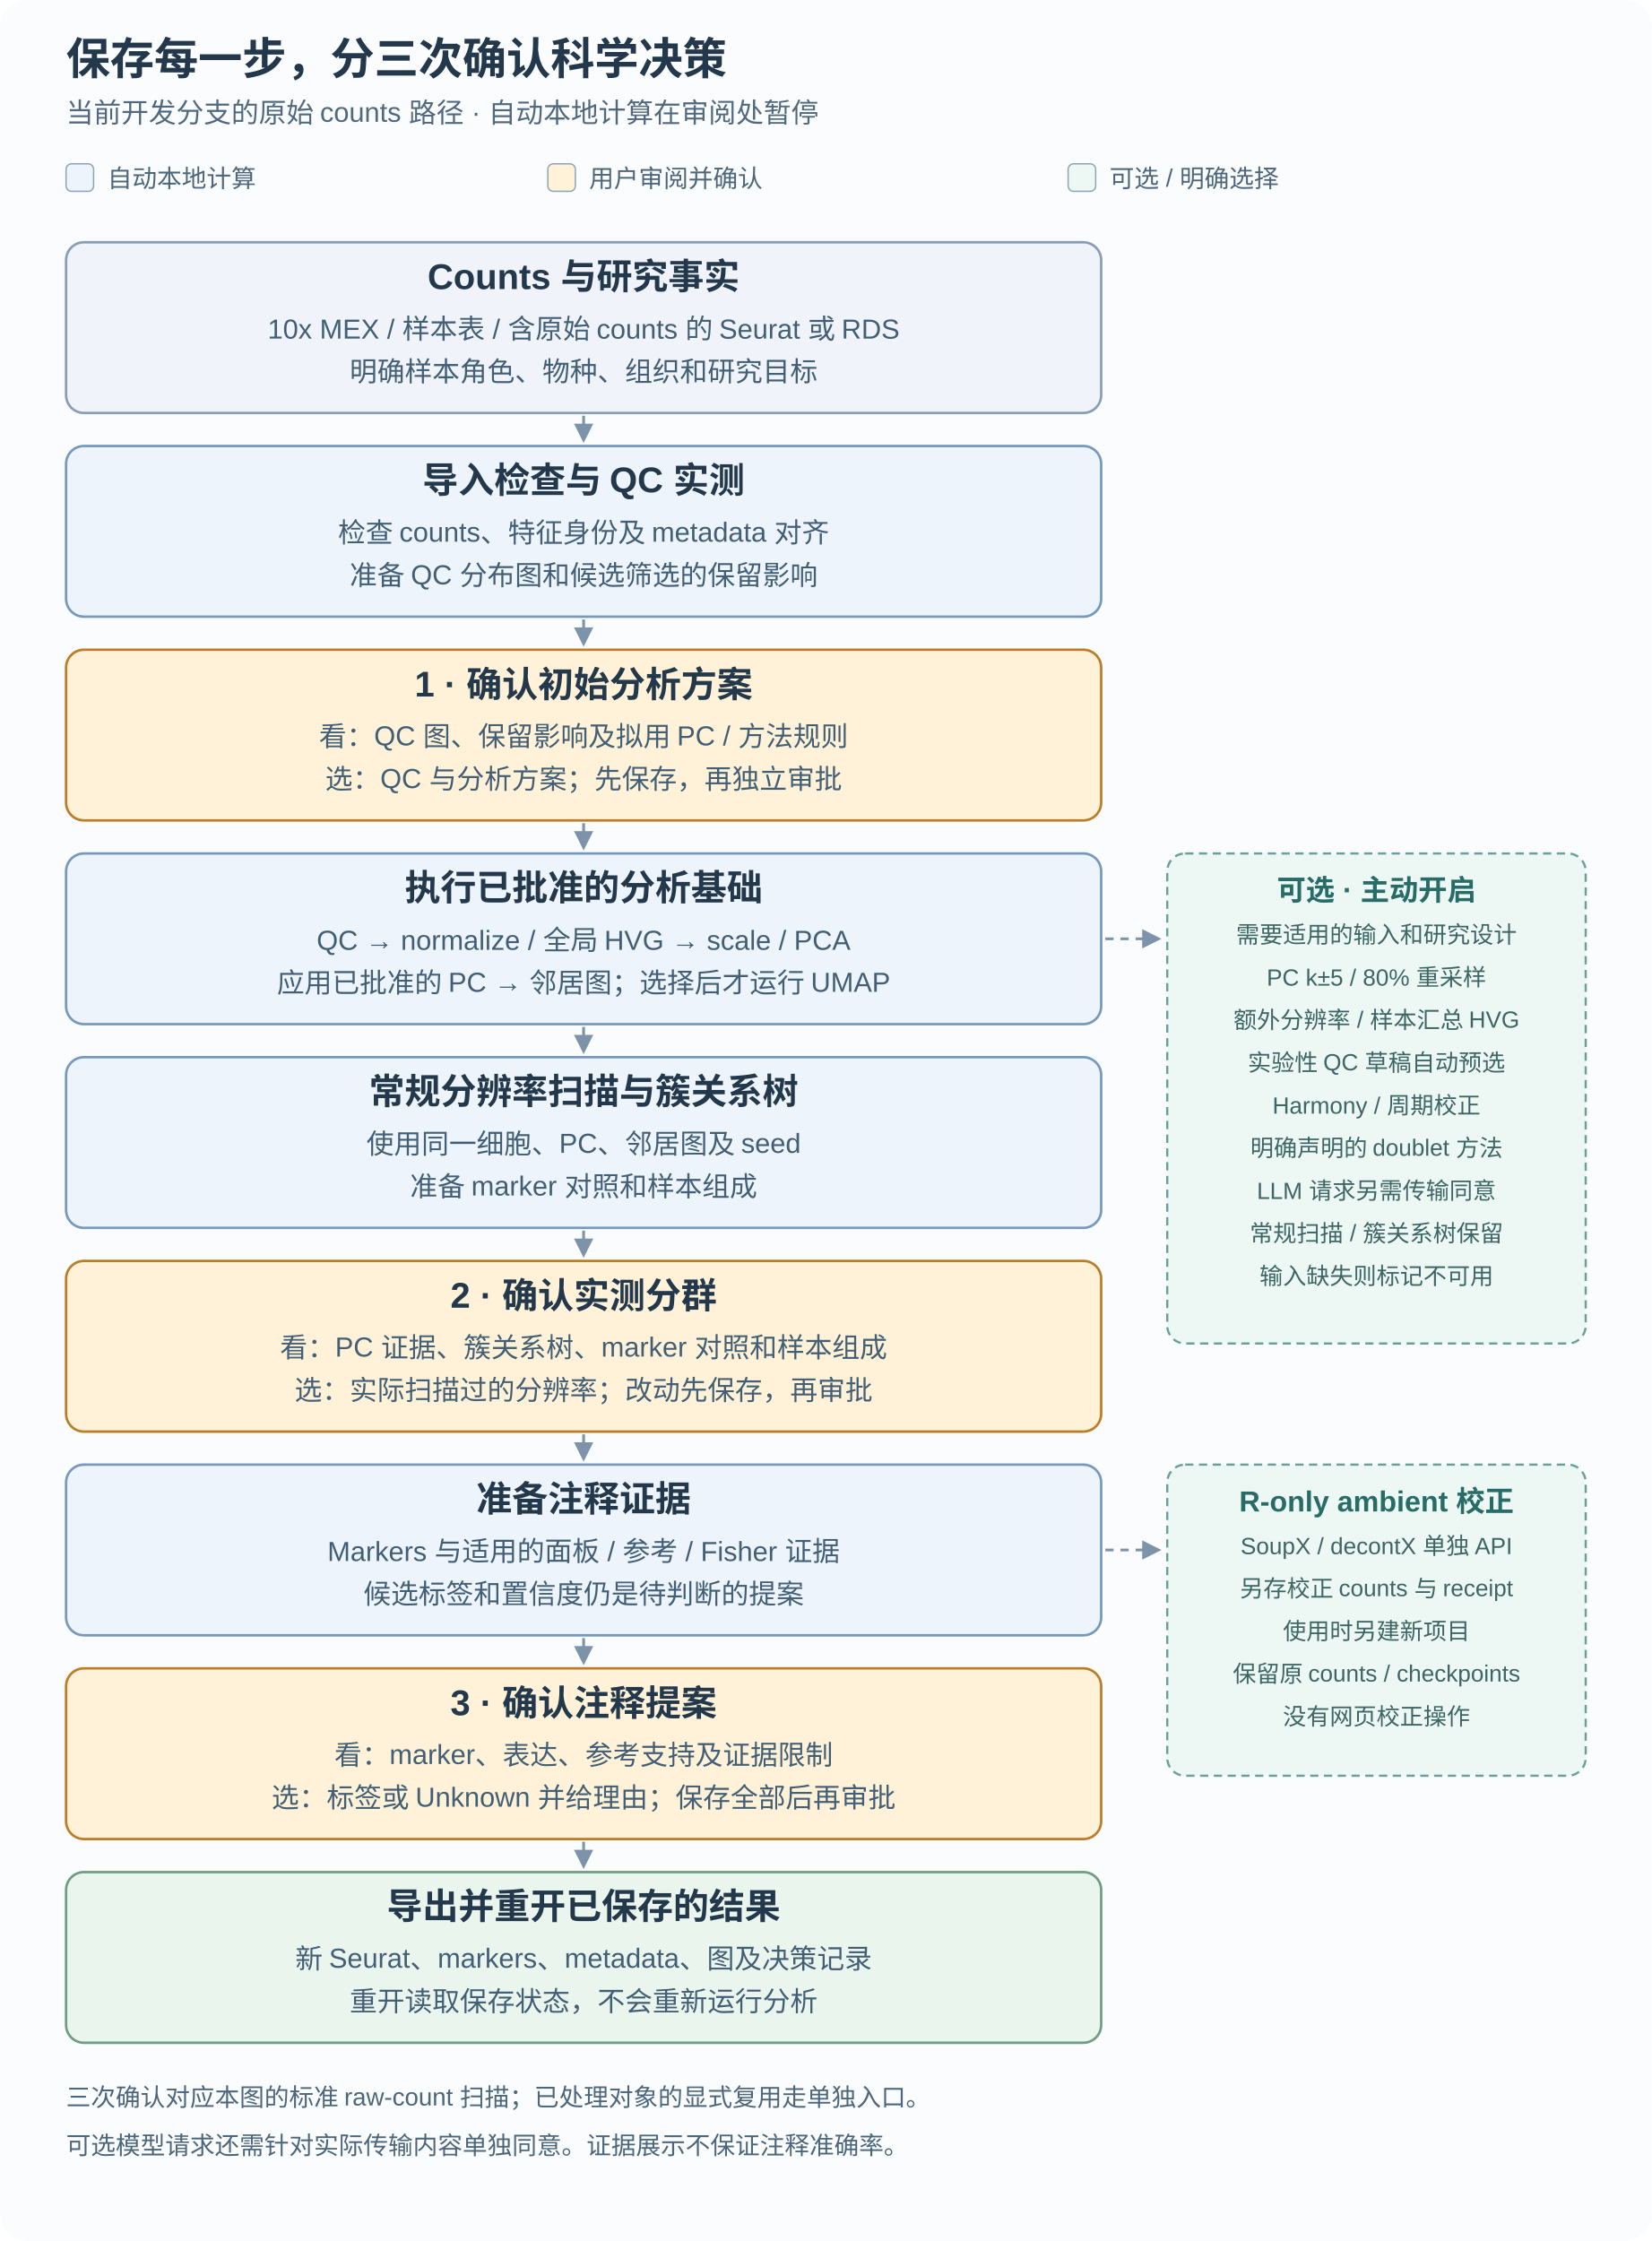
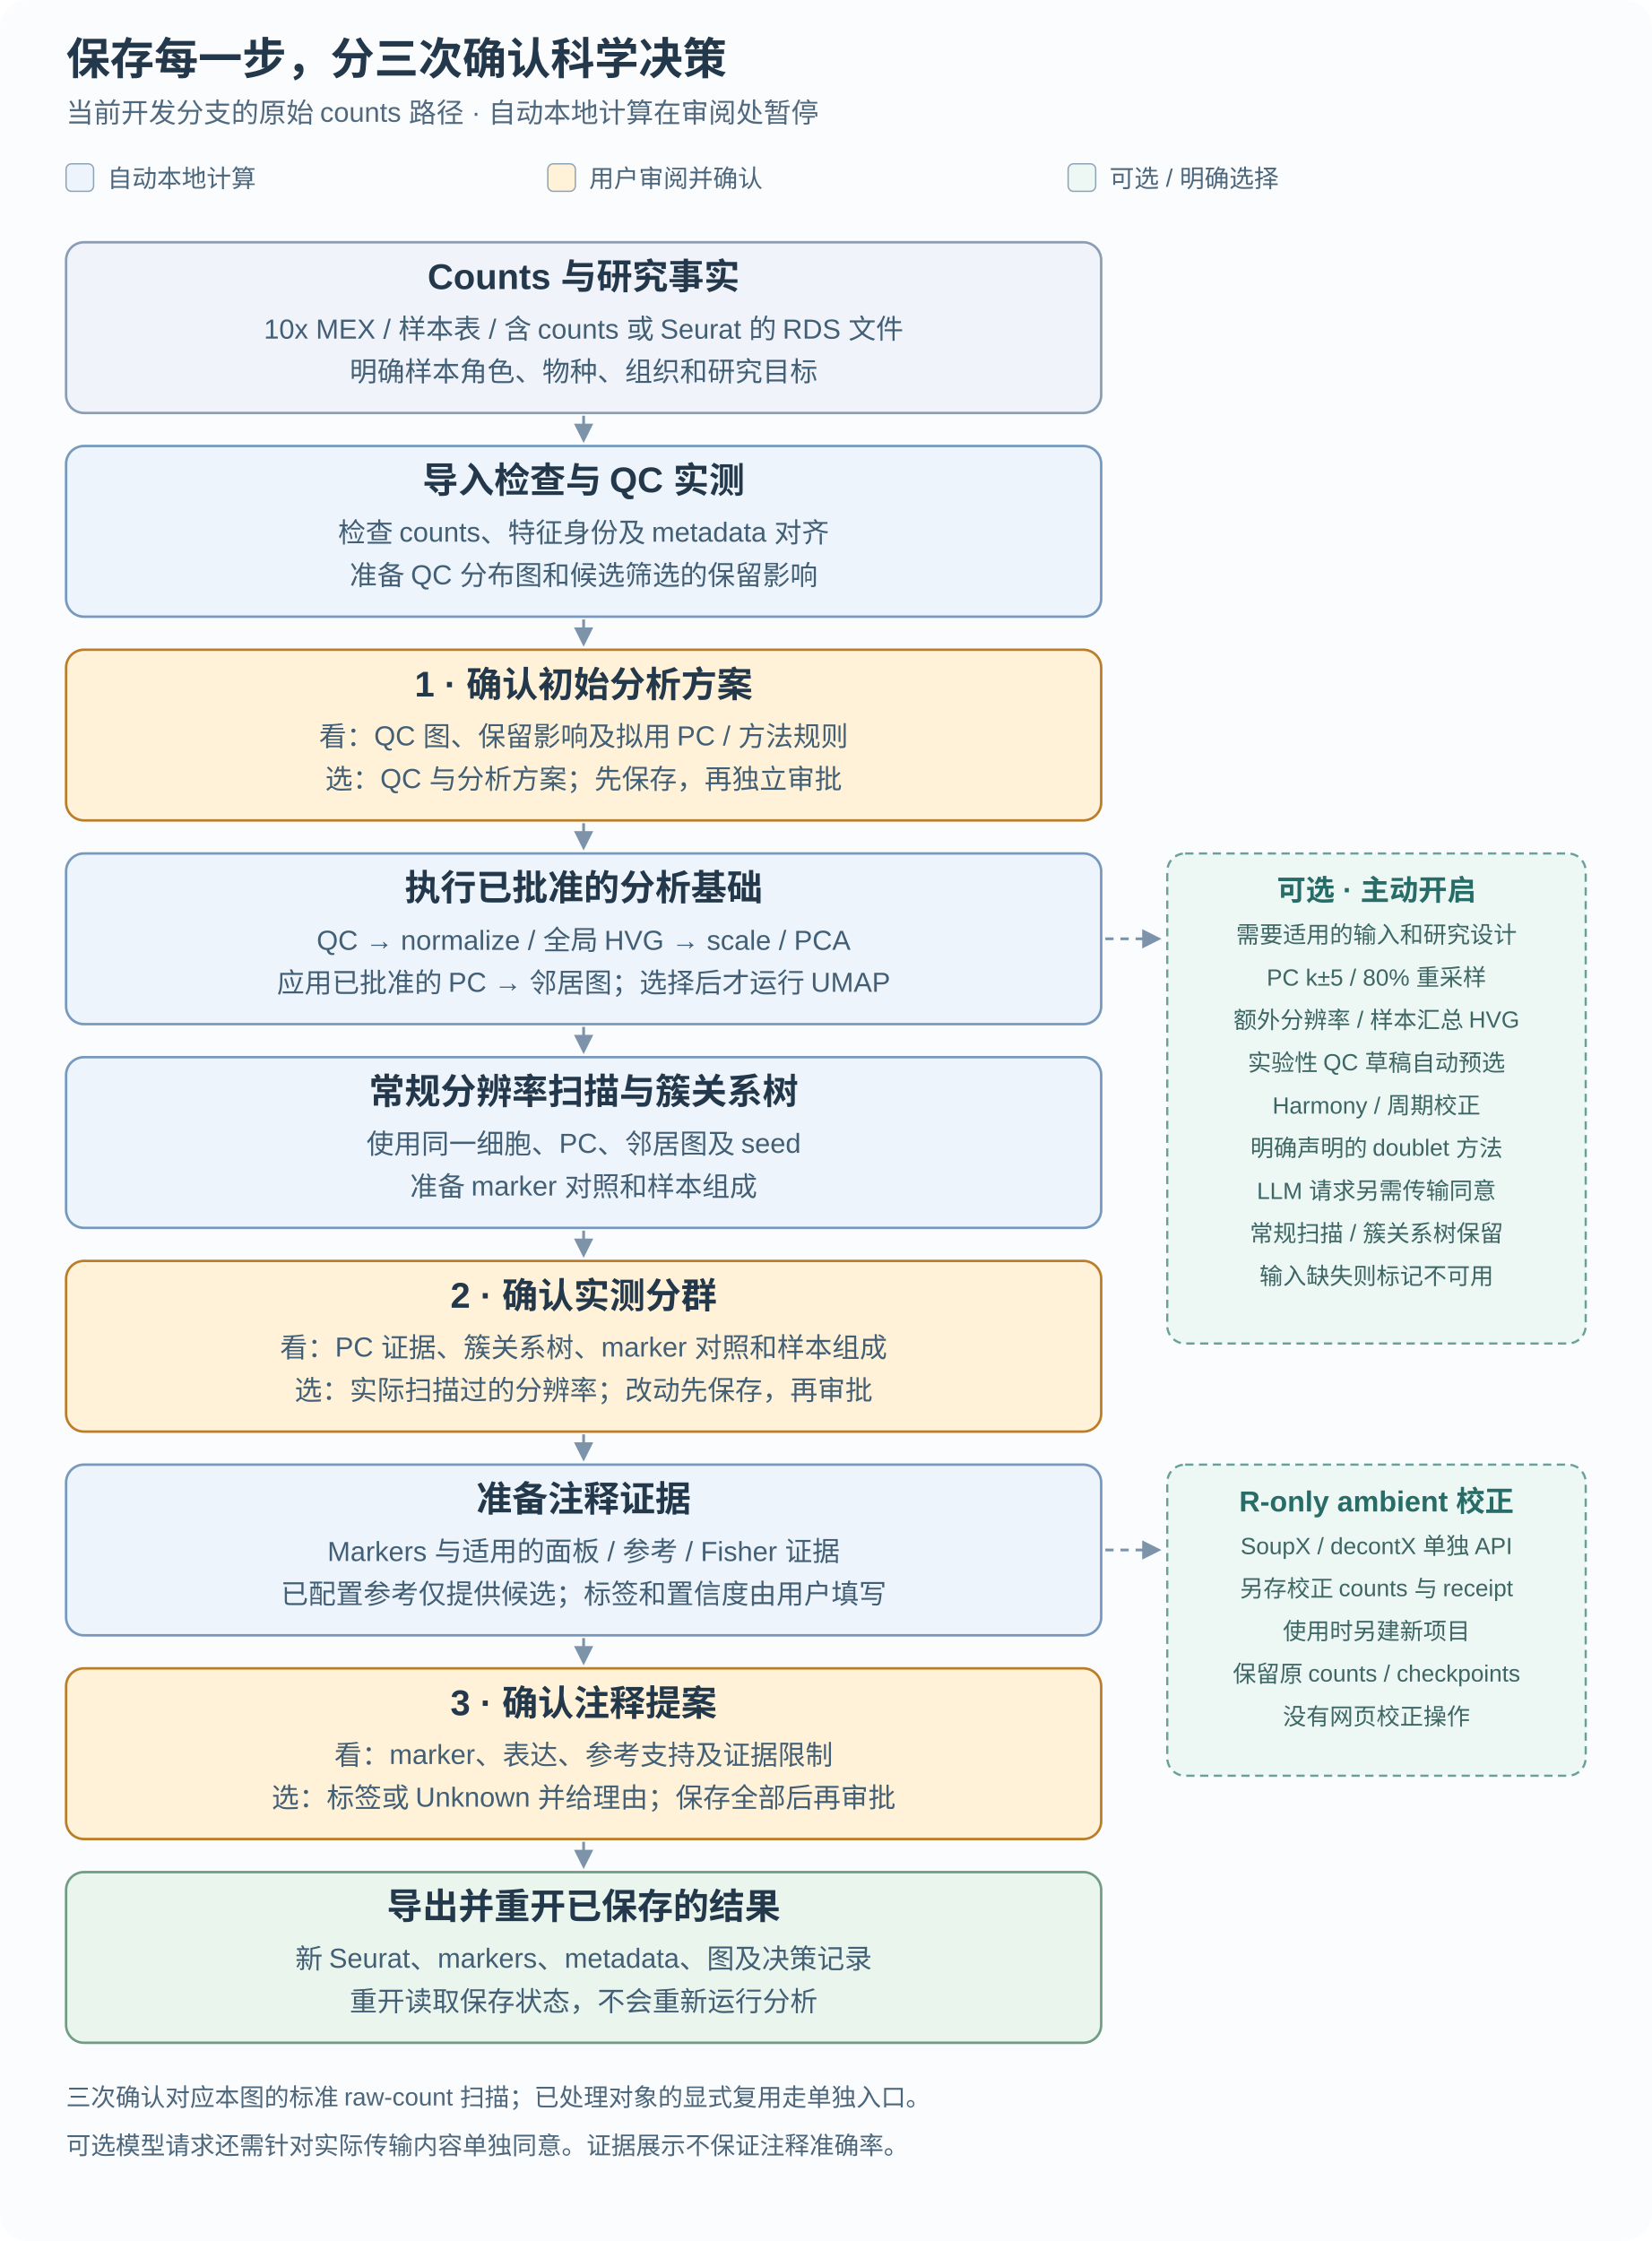
<svg xmlns="http://www.w3.org/2000/svg" width="1200" height="1628" viewBox="0 0 1200 1628" xml:lang="zh-CN" role="img" aria-labelledby="title desc">
  <defs>
    <marker id="arrow" viewBox="0 0 10 10" refX="8" refY="5" markerWidth="7" markerHeight="7" orient="auto-start-reverse">
      <path d="M0 0 L10 5 L0 10 z" fill="#7c93a9" />
    </marker>
  </defs>
  <style>text{font-family:Arial,"PingFang SC","Noto Sans CJK SC","Microsoft YaHei",sans-serif;fill:#23384b}.title{font-size:32px;font-weight:700}.subtitle{font-size:20px;fill:#51697e}.node-title{font-size:26px;font-weight:650}.node-detail{font-size:20px;fill:#425f75}.small{font-size:18px;fill:#4c667b}.side-title{font-size:21px;font-weight:650;fill:#286c67}.side-detail{font-size:17px;fill:#3d6664}</style>
  <rect width="1200" height="1628" rx="20" fill="#fbfcfe" />
  <text x="48" y="54" class="title" text-anchor="start">保存每一步，分三次确认科学决策</text>
  <text x="48" y="89" class="subtitle" text-anchor="start">当前开发分支的原始 counts 路径 · 自动本地计算在审阅处暂停</text>
  <rect x="48" y="119" width="20" height="20" rx="4" fill="#edf4fc" stroke="#8ea5b7" />
  <text x="78" y="136" class="small" text-anchor="start">自动本地计算</text>
  <rect x="398" y="119" width="20" height="20" rx="4" fill="#fff2d8" stroke="#8ea5b7" />
  <text x="428" y="136" class="small" text-anchor="start">用户审阅并确认</text>
  <rect x="776" y="119" width="20" height="20" rx="4" fill="#edf8f5" stroke="#8ea5b7" />
  <text x="806" y="136" class="small" text-anchor="start">可选 / 明确选择</text>
  <g id="input" data-box="input" data-kind="input">
    <rect x="48" y="176" width="752" height="124" rx="13" fill="#f0f4fa" stroke="#899eb6" stroke-width="1.8" />
    <text x="424.0" y="210" class="node-title" text-anchor="middle">Counts 与研究事实</text>
-     <text x="424.0" y="246" class="node-detail" text-anchor="middle">10x MEX / 样本表 / 含原始 counts 的 Seurat 或 RDS</text>
+     <text x="424.0" y="246" class="node-detail" text-anchor="middle">10x MEX / 样本表 / 含 counts 或 Seurat 的 RDS 文件</text>
    <text x="424.0" y="277" class="node-detail" text-anchor="middle">明确样本角色、物种、组织和研究目标</text>
  </g>
  <path d="M424.0 302 L424.0 319" fill="none" stroke="#7c93a9" stroke-width="2" marker-end="url(#arrow)" />
  <g id="qc-evidence" data-box="qc-evidence" data-kind="auto">
    <rect x="48" y="324" width="752" height="124" rx="13" fill="#edf4fc" stroke="#7699bd" stroke-width="1.8" />
    <text x="424.0" y="358" class="node-title" text-anchor="middle">导入检查与 QC 实测</text>
    <text x="424.0" y="394" class="node-detail" text-anchor="middle">检查 counts、特征身份及 metadata 对齐</text>
    <text x="424.0" y="425" class="node-detail" text-anchor="middle">准备 QC 分布图和候选筛选的保留影响</text>
  </g>
  <path d="M424.0 450 L424.0 467" fill="none" stroke="#7c93a9" stroke-width="2" marker-end="url(#arrow)" />
  <g id="gate-strategy" data-box="gate-strategy" data-kind="author">
    <rect x="48" y="472" width="752" height="124" rx="13" fill="#fff2d8" stroke="#bb7d28" stroke-width="1.8" />
    <text x="424.0" y="506" class="node-title" text-anchor="middle">1 · 确认初始分析方案</text>
    <text x="424.0" y="542" class="node-detail" text-anchor="middle">看：QC 图、保留影响及拟用 PC / 方法规则</text>
    <text x="424.0" y="573" class="node-detail" text-anchor="middle">选：QC 与分析方案；先保存，再独立审批</text>
  </g>
  <path d="M424.0 598 L424.0 615" fill="none" stroke="#7c93a9" stroke-width="2" marker-end="url(#arrow)" />
  <g id="foundation" data-box="foundation" data-kind="auto">
    <rect x="48" y="620" width="752" height="124" rx="13" fill="#edf4fc" stroke="#7699bd" stroke-width="1.8" />
    <text x="424.0" y="654" class="node-title" text-anchor="middle">执行已批准的分析基础</text>
    <text x="424.0" y="690" class="node-detail" text-anchor="middle">QC → normalize / 全局 HVG → scale / PCA</text>
    <text x="424.0" y="721" class="node-detail" text-anchor="middle">应用已批准的 PC → 邻居图；选择后才运行 UMAP</text>
  </g>
  <path d="M424.0 746 L424.0 763" fill="none" stroke="#7c93a9" stroke-width="2" marker-end="url(#arrow)" />
  <g id="ordinary-scan" data-box="ordinary-scan" data-kind="auto">
    <rect x="48" y="768" width="752" height="124" rx="13" fill="#edf4fc" stroke="#7699bd" stroke-width="1.8" />
    <text x="424.0" y="802" class="node-title" text-anchor="middle">常规分辨率扫描与簇关系树</text>
    <text x="424.0" y="838" class="node-detail" text-anchor="middle">使用同一细胞、PC、邻居图及 seed</text>
    <text x="424.0" y="869" class="node-detail" text-anchor="middle">准备 marker 对照和样本组成</text>
  </g>
  <path d="M424.0 894 L424.0 911" fill="none" stroke="#7c93a9" stroke-width="2" marker-end="url(#arrow)" />
  <g id="gate-clusters" data-box="gate-clusters" data-kind="author">
    <rect x="48" y="916" width="752" height="124" rx="13" fill="#fff2d8" stroke="#bb7d28" stroke-width="1.8" />
    <text x="424.0" y="950" class="node-title" text-anchor="middle">2 · 确认实测分群</text>
    <text x="424.0" y="986" class="node-detail" text-anchor="middle">看：PC 证据、簇关系树、marker 对照和样本组成</text>
    <text x="424.0" y="1017" class="node-detail" text-anchor="middle">选：实际扫描过的分辨率；改动先保存，再审批</text>
  </g>
  <path d="M424.0 1042 L424.0 1059" fill="none" stroke="#7c93a9" stroke-width="2" marker-end="url(#arrow)" />
  <g id="annotation-evidence" data-box="annotation-evidence" data-kind="auto">
    <rect x="48" y="1064" width="752" height="124" rx="13" fill="#edf4fc" stroke="#7699bd" stroke-width="1.8" />
    <text x="424.0" y="1098" class="node-title" text-anchor="middle">准备注释证据</text>
    <text x="424.0" y="1134" class="node-detail" text-anchor="middle">Markers 与适用的面板 / 参考 / Fisher 证据</text>
-     <text x="424.0" y="1165" class="node-detail" text-anchor="middle">候选标签和置信度仍是待判断的提案</text>
+     <text x="424.0" y="1165" class="node-detail" text-anchor="middle">已配置参考仅提供候选；标签和置信度由用户填写</text>
  </g>
  <path d="M424.0 1190 L424.0 1207" fill="none" stroke="#7c93a9" stroke-width="2" marker-end="url(#arrow)" />
  <g id="gate-annotation" data-box="gate-annotation" data-kind="author">
    <rect x="48" y="1212" width="752" height="124" rx="13" fill="#fff2d8" stroke="#bb7d28" stroke-width="1.8" />
    <text x="424.0" y="1246" class="node-title" text-anchor="middle">3 · 确认注释提案</text>
    <text x="424.0" y="1282" class="node-detail" text-anchor="middle">看：marker、表达、参考支持及证据限制</text>
    <text x="424.0" y="1313" class="node-detail" text-anchor="middle">选：标签或 Unknown 并给理由；保存全部后再审批</text>
  </g>
  <path d="M424.0 1338 L424.0 1355" fill="none" stroke="#7c93a9" stroke-width="2" marker-end="url(#arrow)" />
  <g id="export" data-box="export" data-kind="output">
    <rect x="48" y="1360" width="752" height="124" rx="13" fill="#eaf5ee" stroke="#719d83" stroke-width="1.8" />
    <text x="424.0" y="1394" class="node-title" text-anchor="middle">导出并重开已保存的结果</text>
    <text x="424.0" y="1430" class="node-detail" text-anchor="middle">新 Seurat、markers、metadata、图及决策记录</text>
    <text x="424.0" y="1461" class="node-detail" text-anchor="middle">重开读取保存状态，不会重新运行分析</text>
  </g>
  <g id="optional" data-box="optional" data-kind="optional">
    <rect x="848" y="620" width="304" height="356" rx="13" fill="#edf8f5" stroke="#68a09a" stroke-width="1.6" stroke-dasharray="6 4" />
    <text x="1000.0" y="654" class="side-title" text-anchor="middle">可选 · 主动开启</text>
    <text x="1000.0" y="685" class="side-detail" text-anchor="middle">需要适用的输入和研究设计</text>
    <text x="1000.0" y="716" class="side-detail" text-anchor="middle">PC k±5 / 80% 重采样</text>
    <text x="1000.0" y="747" class="side-detail" text-anchor="middle">额外分辨率 / 样本汇总 HVG</text>
    <text x="1000.0" y="778" class="side-detail" text-anchor="middle">实验性 QC 草稿自动预选</text>
    <text x="1000.0" y="809" class="side-detail" text-anchor="middle">Harmony / 周期校正</text>
    <text x="1000.0" y="840" class="side-detail" text-anchor="middle">明确声明的 doublet 方法</text>
    <text x="1000.0" y="871" class="side-detail" text-anchor="middle">LLM 请求另需传输同意</text>
    <text x="1000.0" y="902" class="side-detail" text-anchor="middle">常规扫描 / 簇关系树保留</text>
    <text x="1000.0" y="933" class="side-detail" text-anchor="middle">输入缺失则标记不可用</text>
  </g>
  <path d="M803 682.0 L841 682.0" fill="none" stroke="#7c93a9" stroke-width="2" stroke-dasharray="6 5" marker-end="url(#arrow)" />
  <g id="ambient" data-box="ambient" data-kind="optional">
    <rect x="848" y="1064" width="304" height="226" rx="13" fill="#edf8f5" stroke="#68a09a" stroke-width="1.6" stroke-dasharray="6 4" />
    <text x="1000.0" y="1098" class="side-title" text-anchor="middle">R-only ambient 校正</text>
    <text x="1000.0" y="1129" class="side-detail" text-anchor="middle">SoupX / decontX 单独 API</text>
    <text x="1000.0" y="1160" class="side-detail" text-anchor="middle">另存校正 counts 与 receipt</text>
    <text x="1000.0" y="1191" class="side-detail" text-anchor="middle">使用时另建新项目</text>
    <text x="1000.0" y="1222" class="side-detail" text-anchor="middle">保留原 counts / checkpoints</text>
    <text x="1000.0" y="1253" class="side-detail" text-anchor="middle">没有网页校正操作</text>
  </g>
  <path d="M803 1126.0 L841 1126.0" fill="none" stroke="#7c93a9" stroke-width="2" stroke-dasharray="6 5" marker-end="url(#arrow)" />
  <text x="48" y="1530" class="small" text-anchor="start">三次确认对应本图的标准 raw-count 扫描；已处理对象的显式复用走单独入口。</text>
  <text x="48" y="1565" class="small" text-anchor="start">可选模型请求还需针对实际传输内容单独同意。证据展示不保证注释准确率。</text>
</svg>
